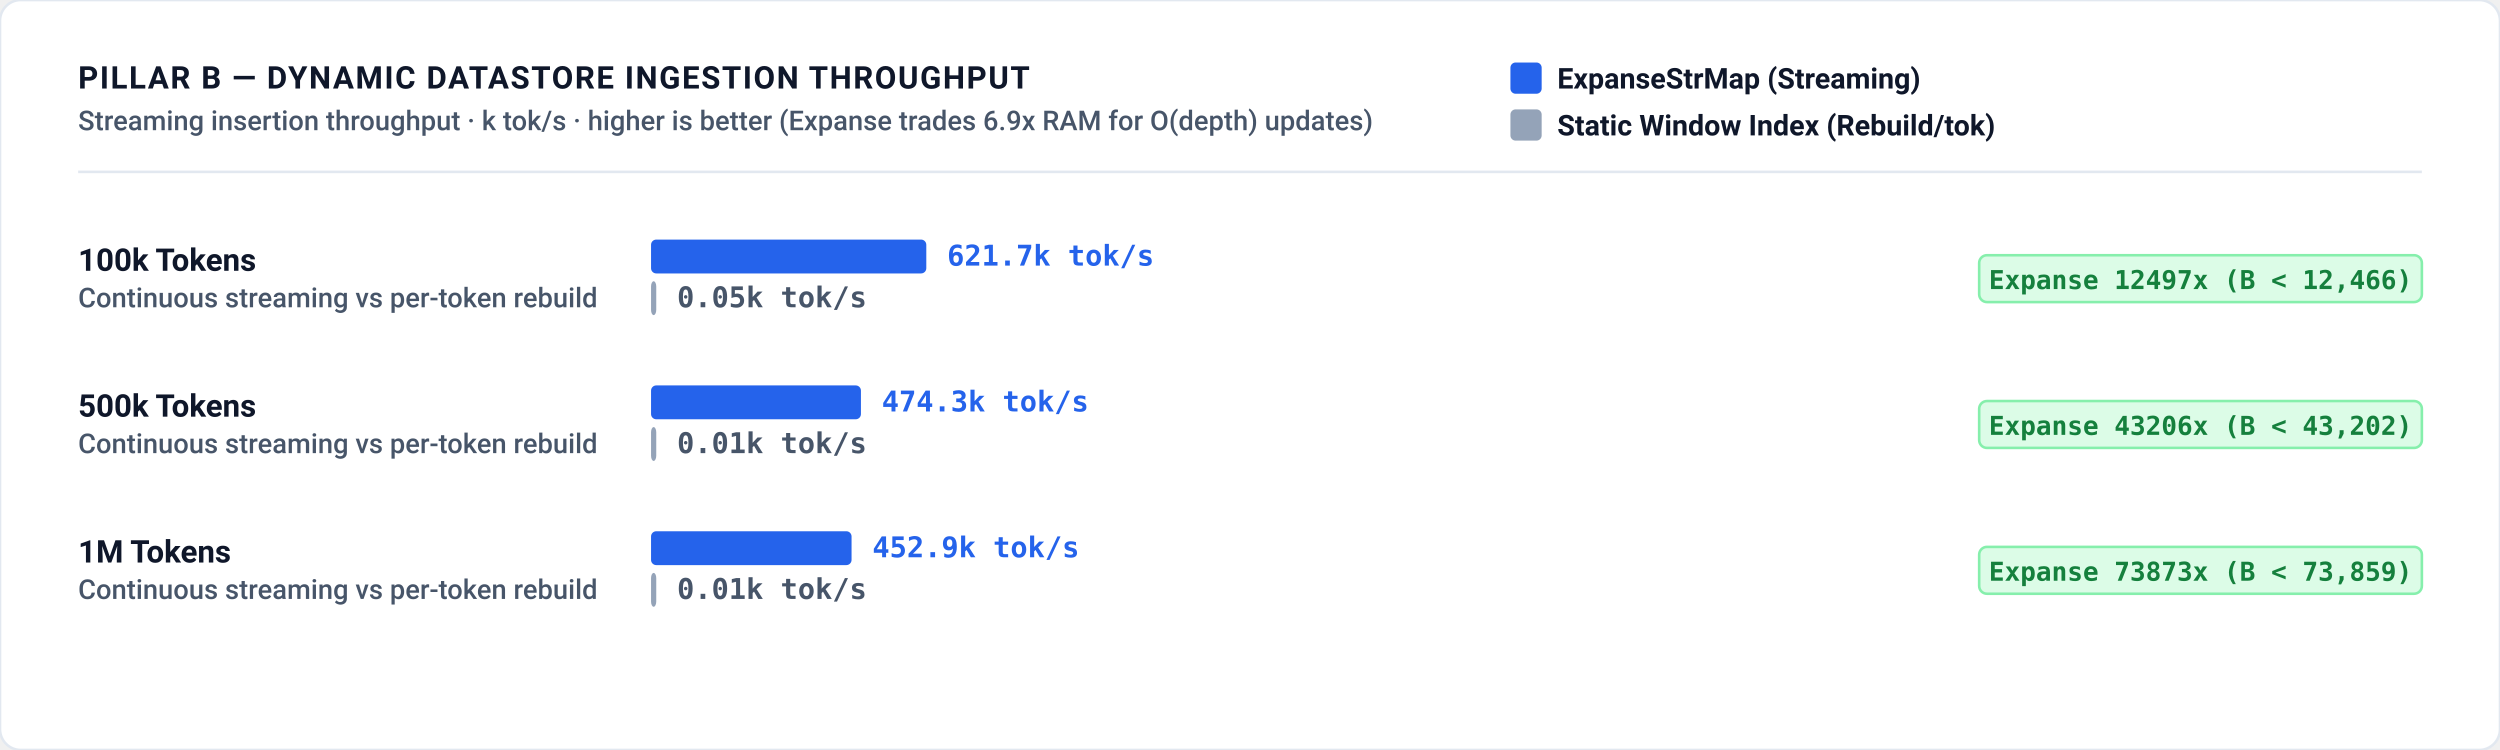
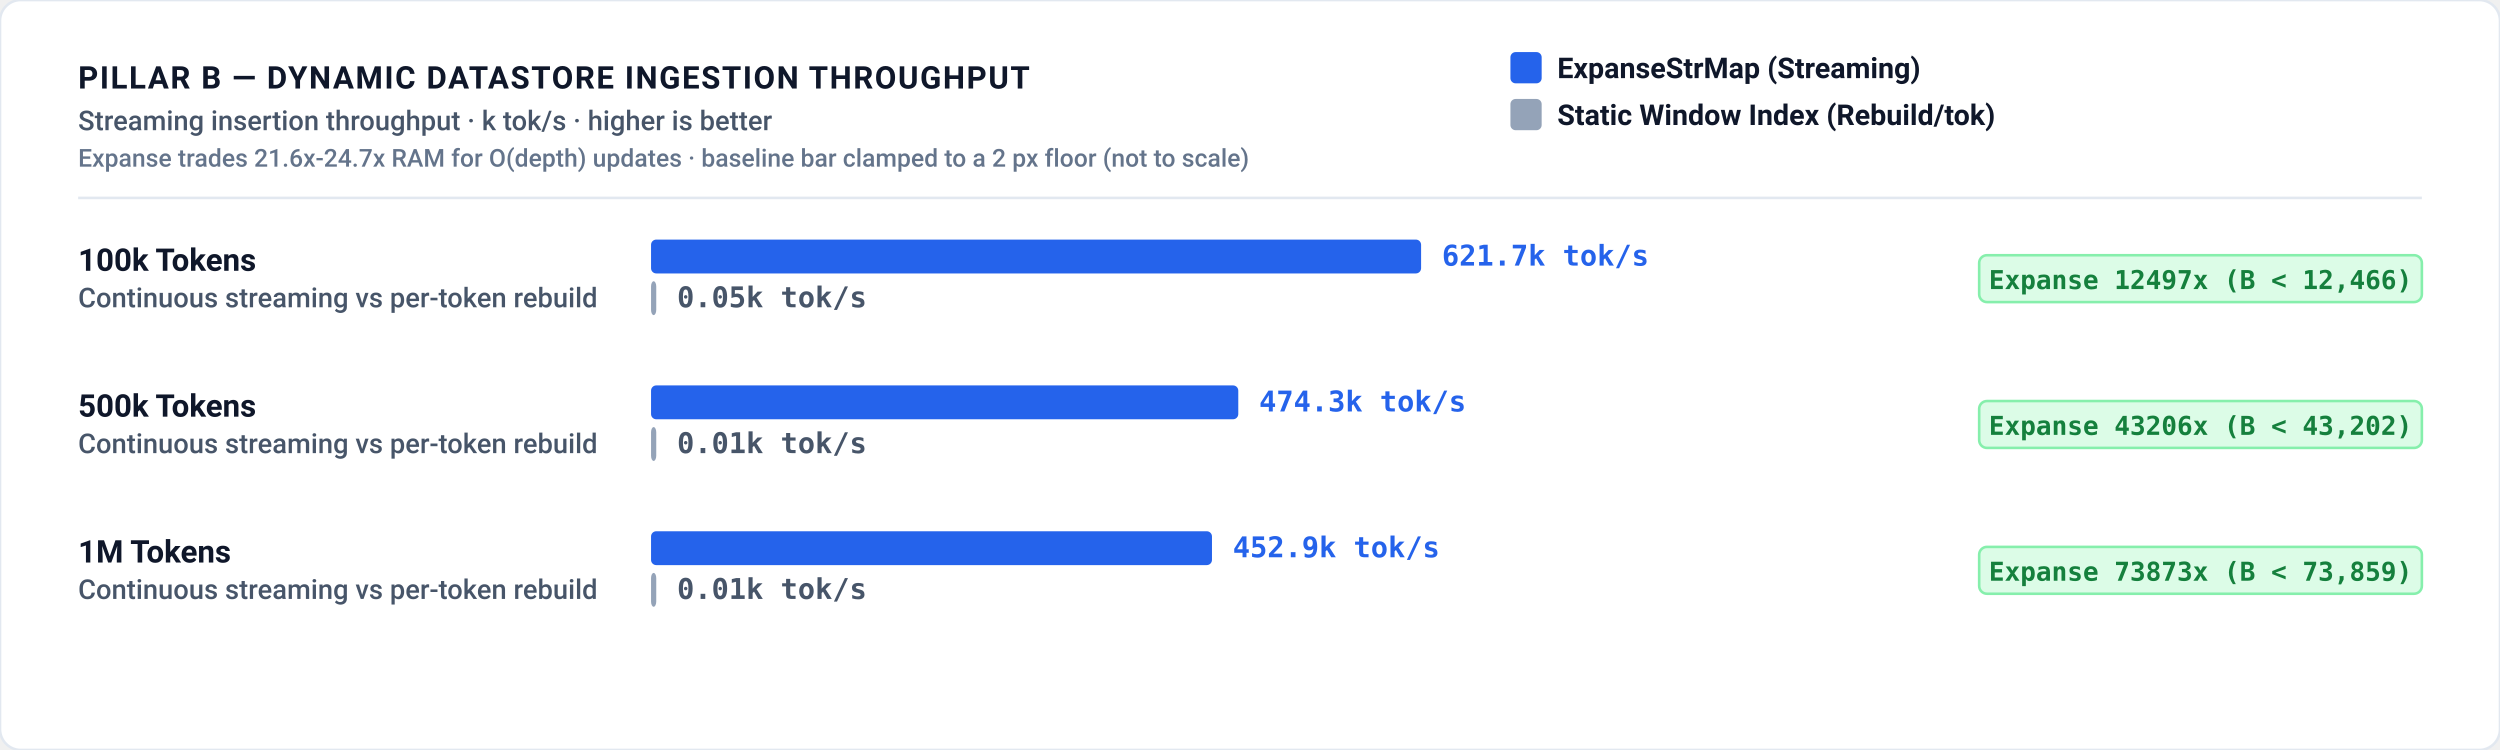
<svg xmlns="http://www.w3.org/2000/svg" role="img" viewBox="0 0 960 288" width="100%" height="100%">
  <defs>
    <style>
      .bg { fill: #ffffff; }
      .border { stroke: #e2e8f0; stroke-width: 1px; fill: none; }
      .grid { stroke: #f1f5f9; stroke-width: 1px; stroke-dasharray: 2,3; }
      .axis { stroke: #cbd5e1; stroke-width: 1.5px; }
      .divider { stroke: #e2e8f0; stroke-width: 1px; }

      .t-title { font-family: -apple-system, BlinkMacSystemFont, "Segoe UI", Roboto, Helvetica, Arial, sans-serif; font-size: 12px; font-weight: 700; letter-spacing: 0.6px; fill: #0f172a; text-transform: uppercase; }
      .t-sub { font-family: -apple-system, BlinkMacSystemFont, "Segoe UI", Roboto, Helvetica, Arial, sans-serif; font-size: 10.5px; font-weight: 500; fill: #475569; }
      .t-unit { font-family: ui-monospace, SFMono-Regular, Menlo, Monaco, Consolas, monospace; font-size: 10px; font-weight: 600; fill: #475569; }
      .t-axis-label { font-family: ui-monospace, SFMono-Regular, Menlo, Monaco, Consolas, monospace; font-size: 10px; font-weight: 500; fill: #64748b; }
      .t-bar-label { font-family: -apple-system, BlinkMacSystemFont, "Segoe UI", Roboto, Helvetica, Arial, sans-serif; font-size: 12px; font-weight: 700; fill: #0f172a; }
      .t-legend { font-family: -apple-system, BlinkMacSystemFont, "Segoe UI", Roboto, Helvetica, Arial, sans-serif; font-size: 11px; font-weight: 600; fill: #0f172a; }

      .t-val-accent { font-family: ui-monospace, SFMono-Regular, Menlo, Monaco, Consolas, monospace; font-size: 11px; font-weight: 700; fill: #15803d; }
      .t-val-blue { font-family: ui-monospace, SFMono-Regular, Menlo, Monaco, Consolas, monospace; font-size: 11px; font-weight: 600; fill: #2563eb; }
      .t-val-gray { font-family: ui-monospace, SFMono-Regular, Menlo, Monaco, Consolas, monospace; font-size: 11px; font-weight: 600; fill: #475569; }
      .t-note { font-family: -apple-system, BlinkMacSystemFont, "Segoe UI", Roboto, Helvetica, Arial, sans-serif; font-size: 9.5px; font-weight: 500; fill: #64748b; }

      .b-expanse { fill: #2563eb; }
      .b-baseline { fill: #94a3b8; }
      .b-highlight { fill: #10b981; }

      .badge-win { fill: #dcfce7; stroke: #86efac; stroke-width: 1px; }
      .badge-win-text { font-family: ui-monospace, SFMono-Regular, Menlo, Monaco, Consolas, monospace; font-size: 10px; font-weight: 700; fill: #15803d; text-anchor: middle; }
      .badge-loss { fill: #fef3c7; stroke: #fcd34d; stroke-width: 1px; }
      .badge-loss-text { font-family: ui-monospace, SFMono-Regular, Menlo, Monaco, Consolas, monospace; font-size: 10px; font-weight: 700; fill: #b45309; text-anchor: middle; }

      @media (prefers-color-scheme: dark) {
        .bg { fill: #0d1117; }
        .border { stroke: #30363d; }
        .grid { stroke: #21262d; }
        .axis { stroke: #484f58; }
        .divider { stroke: #21262d; }
        .t-title { fill: #f0f6fc; }
        .t-sub { fill: #94a3b8; }
        .t-unit { fill: #94a3b8; }
        .t-axis-label { fill: #94a3b8; }
        .t-bar-label { fill: #f8fafc; }
        .t-legend { fill: #f8fafc; }
        .t-val-accent { fill: #4ade80; }
        .t-val-blue { fill: #38bdf8; }
        .t-val-gray { fill: #cbd5e1; }
        .t-note { fill: #94a3b8; }
        .b-expanse { fill: #3b82f6; }
        .b-baseline { fill: #64748b; }
        .b-highlight { fill: #34d399; }
        .badge-win { fill: #064e3b; stroke: #059669; }
        .badge-win-text { fill: #6ee7b7; }
        .badge-loss { fill: #451a03; stroke: #d97706; }
        .badge-loss-text { fill: #fcd34d; }
      }

      :root[data-theme="dark"] .bg, [data-theme="dark"] .bg { fill: #0d1117; }
      :root[data-theme="dark"] .border, [data-theme="dark"] .border { stroke: #30363d; }
      :root[data-theme="dark"] .grid, [data-theme="dark"] .grid { stroke: #21262d; }
      :root[data-theme="dark"] .axis, [data-theme="dark"] .axis { stroke: #484f58; }
      :root[data-theme="dark"] .divider, [data-theme="dark"] .divider { stroke: #21262d; }
      :root[data-theme="dark"] .t-title, [data-theme="dark"] .t-title { fill: #f0f6fc; }
      :root[data-theme="dark"] .t-sub, [data-theme="dark"] .t-sub { fill: #94a3b8; }
      :root[data-theme="dark"] .t-unit, [data-theme="dark"] .t-unit { fill: #94a3b8; }
      :root[data-theme="dark"] .t-axis-label, [data-theme="dark"] .t-axis-label { fill: #94a3b8; }
      :root[data-theme="dark"] .t-bar-label, [data-theme="dark"] .t-bar-label { fill: #f8fafc; }
      :root[data-theme="dark"] .t-legend, [data-theme="dark"] .t-legend { fill: #f8fafc; }
      :root[data-theme="dark"] .t-val-accent, [data-theme="dark"] .t-val-accent { fill: #4ade80; }
      :root[data-theme="dark"] .t-val-blue, [data-theme="dark"] .t-val-blue { fill: #38bdf8; }
      :root[data-theme="dark"] .t-val-gray, [data-theme="dark"] .t-val-gray { fill: #cbd5e1; }
      :root[data-theme="dark"] .t-note, [data-theme="dark"] .t-note { fill: #94a3b8; }
      :root[data-theme="dark"] .b-expanse, [data-theme="dark"] .b-expanse { fill: #3b82f6; }
      :root[data-theme="dark"] .b-baseline, [data-theme="dark"] .b-baseline { fill: #64748b; }
      :root[data-theme="dark"] .b-highlight, [data-theme="dark"] .b-highlight { fill: #34d399; }
      :root[data-theme="dark"] .badge-win, [data-theme="dark"] .badge-win { fill: #064e3b; stroke: #059669; }
      :root[data-theme="dark"] .badge-win-text, [data-theme="dark"] .badge-win-text { fill: #6ee7b7; }
      :root[data-theme="dark"] .badge-loss, [data-theme="dark"] .badge-loss { fill: #451a03; stroke: #d97706; }
      :root[data-theme="dark"] .badge-loss-text, [data-theme="dark"] .badge-loss-text { fill: #fcd34d; }
    </style>
  </defs>
  <rect width="100%" height="100%" class="bg" rx="8" />
  <rect width="100%" height="100%" class="border" rx="8" />
  <text x="30" y="34" class="t-title">PILLAR B — DYNAMIC DATASTORE INGESTION THROUGHPUT</text>
-   <text x="30" y="50" class="t-sub">Streaming insertion throughput · k tok/s · higher is better (Expanse trades 6.9x RAM for O(depth) updates)</text>
-   <g transform="translate(580, 24)">
+   <text x="30" y="50" class="t-sub">Streaming insertion throughput · k tok/s · higher is better</text>
+   <text x="30" y="64" class="t-note">Expanse trades 21.6x-24.7x RAM for O(depth) updates · baseline bar clamped to a 2 px floor (not to scale)</text>
+   <g transform="translate(580, 20)">
    <rect x="0" y="0" width="12" height="12" rx="2" class="b-expanse" />
    <text x="18" y="10" class="t-legend">ExpanseStrMap (Streaming)</text>
    <rect x="0" y="18" width="12" height="12" rx="2" class="b-baseline" />
    <text x="18" y="28" class="t-legend">Static Window Index (Rebuild/tok)</text>
  </g>
-   <line x1="30" y1="66" x2="930" y2="66" class="divider" />
+   <line x1="30" y1="76" x2="930" y2="76" class="divider" />
  <text x="30" y="104" class="t-bar-label">100k Tokens</text>
  <text x="30" y="118" class="t-sub">Continuous streaming vs per-token rebuild</text>
-   <rect x="250" y="92" width="105.7" height="13" rx="2" class="b-expanse" />
-   <text x="363.7" y="102" class="t-val-blue">621.7k tok/s</text>
+   <rect x="250" y="92" width="295.7" height="13" rx="2" class="b-expanse" />
+   <text x="553.7" y="102" class="t-val-blue">621.7k tok/s</text>
  <rect x="250" y="108" width="2.0" height="13" rx="2" class="b-baseline" />
  <text x="260.0" y="118" class="t-val-gray">0.05k tok/s</text>
  <rect x="760" y="98" width="170" height="18" rx="3" class="badge-win" />
  <text x="845" y="111" class="badge-win-text">Expanse 12497x (B &lt; 12,466)</text>
  <text x="30" y="160" class="t-bar-label">500k Tokens</text>
  <text x="30" y="174" class="t-sub">Continuous streaming vs per-token rebuild</text>
-   <rect x="250" y="148" width="80.6" height="13" rx="2" class="b-expanse" />
-   <text x="338.6" y="158" class="t-val-blue">474.3k tok/s</text>
+   <rect x="250" y="148" width="225.5" height="13" rx="2" class="b-expanse" />
+   <text x="483.5" y="158" class="t-val-blue">474.3k tok/s</text>
  <rect x="250" y="164" width="2.0" height="13" rx="2" class="b-baseline" />
  <text x="260.0" y="174" class="t-val-gray">0.01k tok/s</text>
  <rect x="760" y="154" width="170" height="18" rx="3" class="badge-win" />
  <text x="845" y="167" class="badge-win-text">Expanse 43206x (B &lt; 43,202)</text>
  <text x="30" y="216" class="t-bar-label">1M Tokens</text>
  <text x="30" y="230" class="t-sub">Continuous streaming vs per-token rebuild</text>
-   <rect x="250" y="204" width="77.0" height="13" rx="2" class="b-expanse" />
-   <text x="335.0" y="214" class="t-val-blue">452.9k tok/s</text>
+   <rect x="250" y="204" width="215.4" height="13" rx="2" class="b-expanse" />
+   <text x="473.4" y="214" class="t-val-blue">452.9k tok/s</text>
  <rect x="250" y="220" width="2.0" height="13" rx="2" class="b-baseline" />
  <text x="260.0" y="230" class="t-val-gray">0.01k tok/s</text>
  <rect x="760" y="210" width="170" height="18" rx="3" class="badge-win" />
  <text x="845" y="223" class="badge-win-text">Expanse 73873x (B &lt; 73,859)</text>
</svg>
